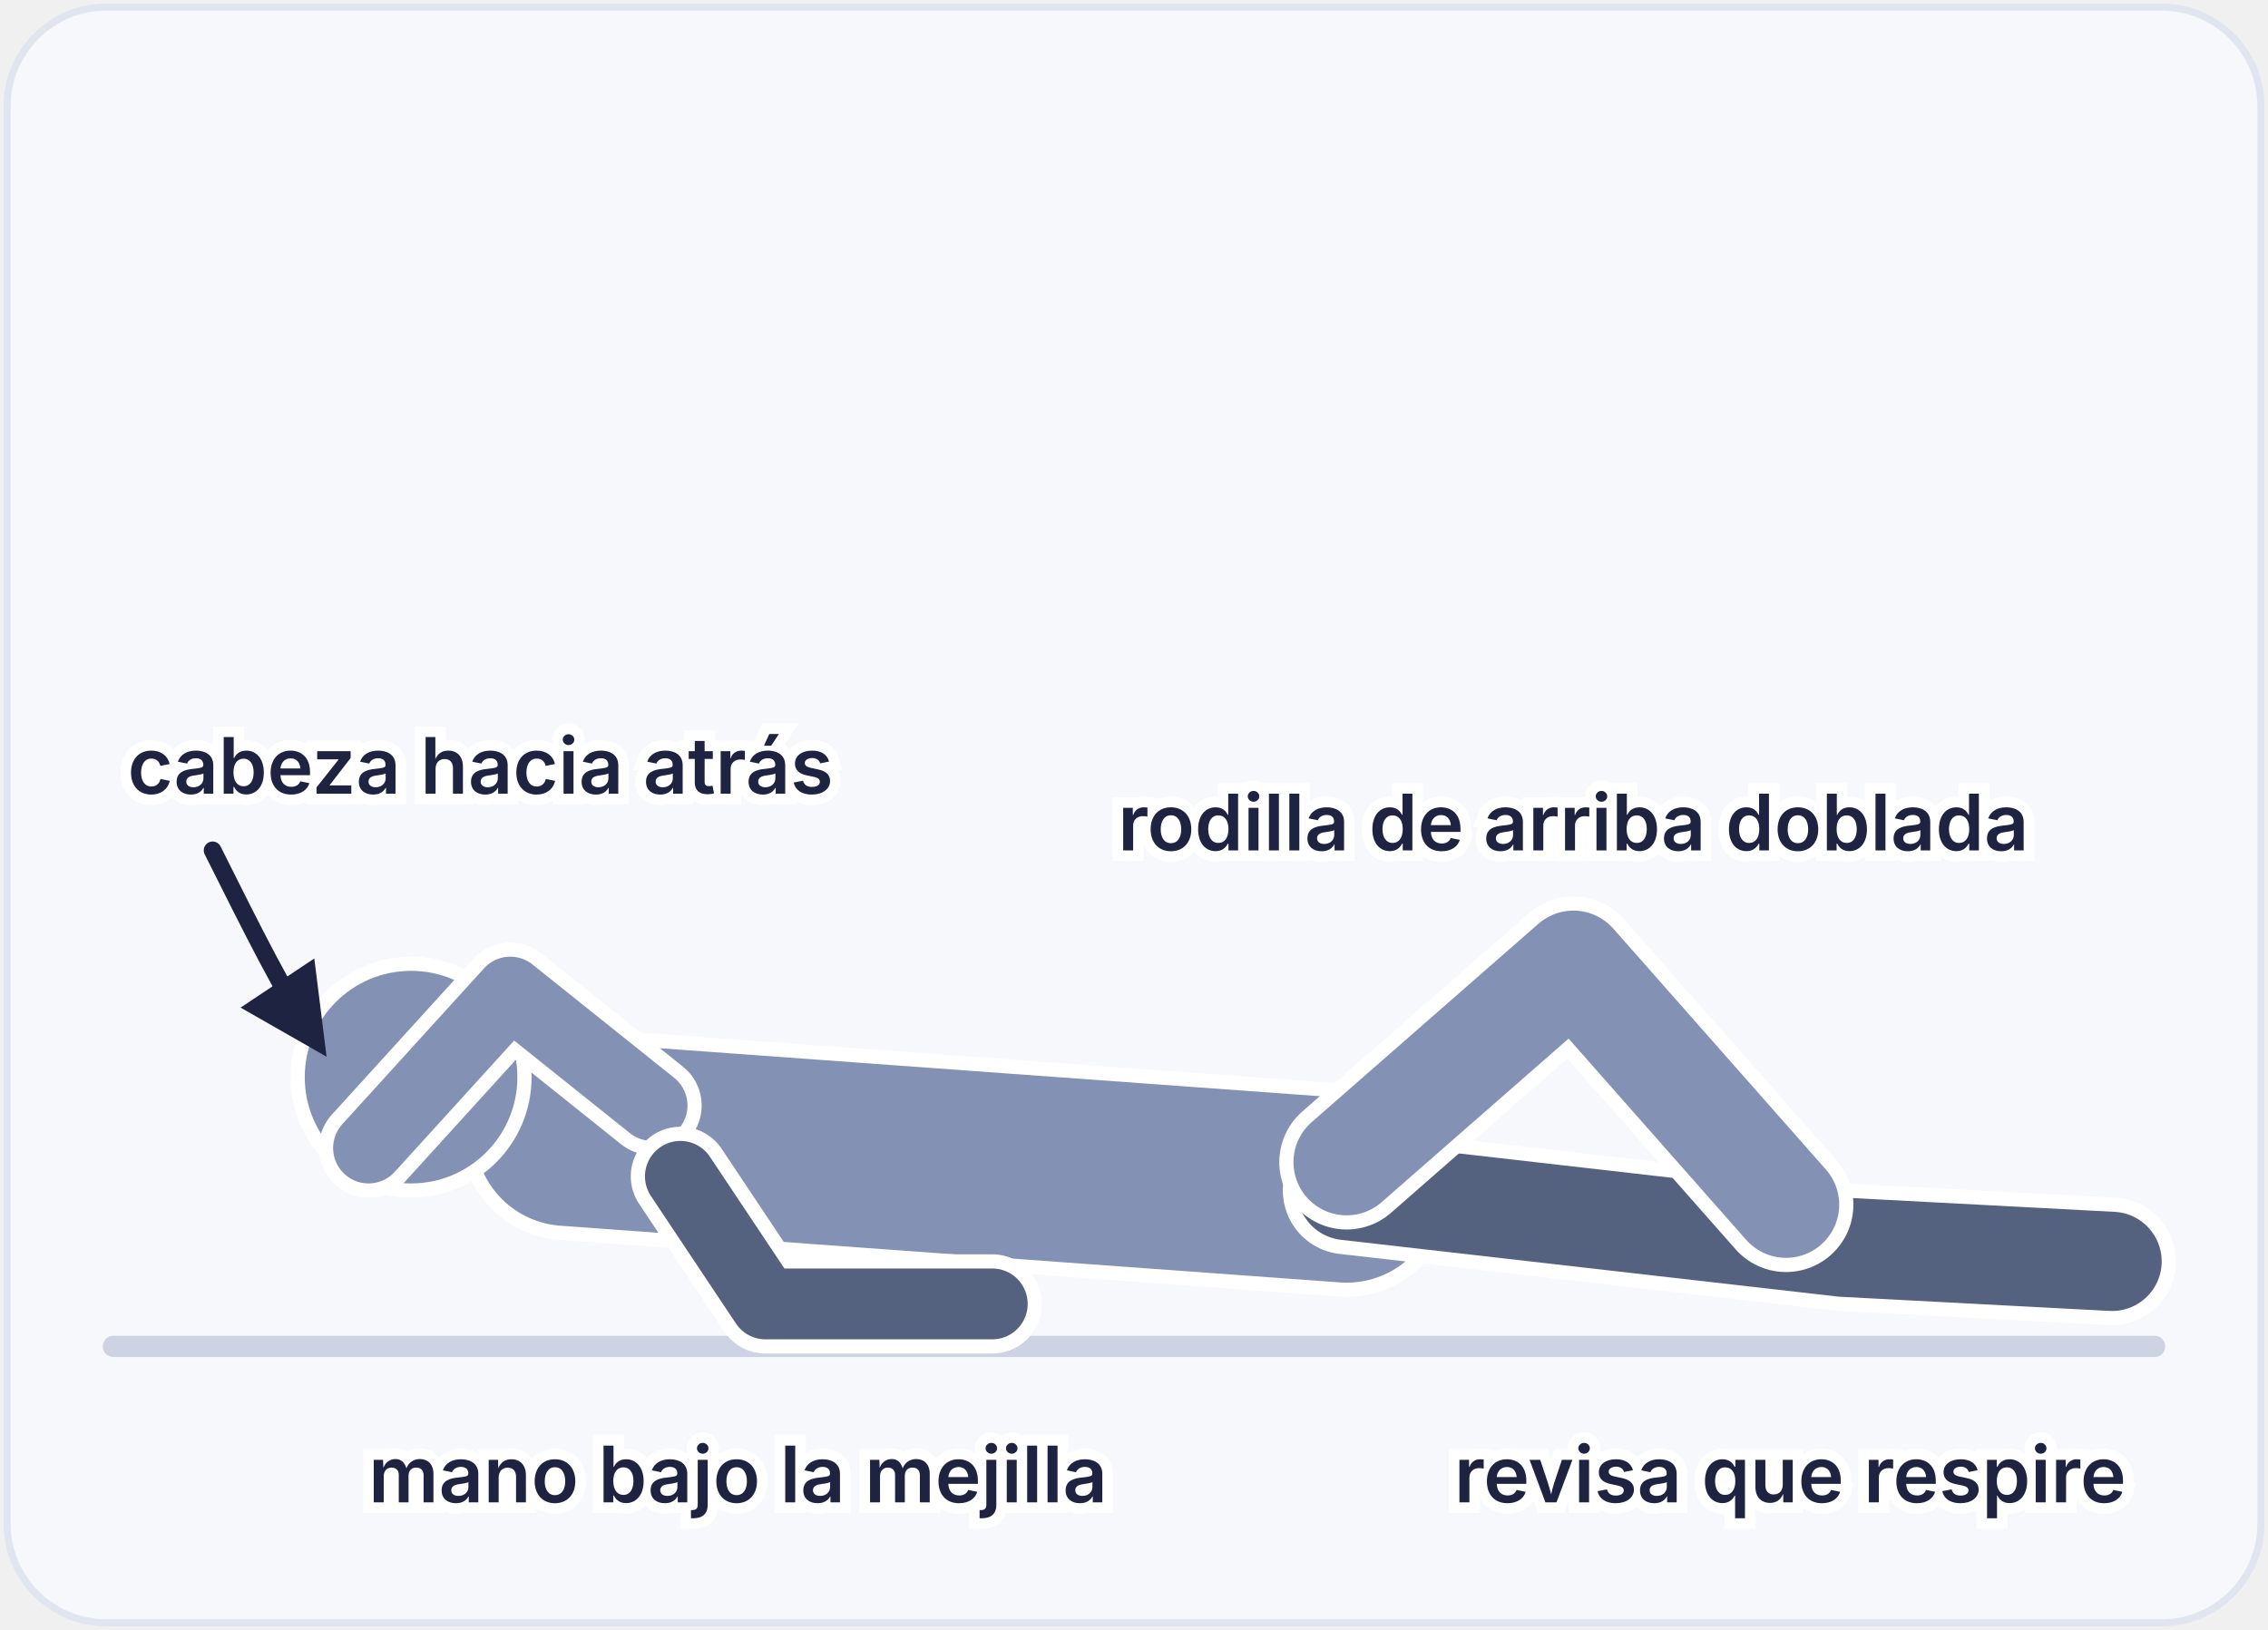
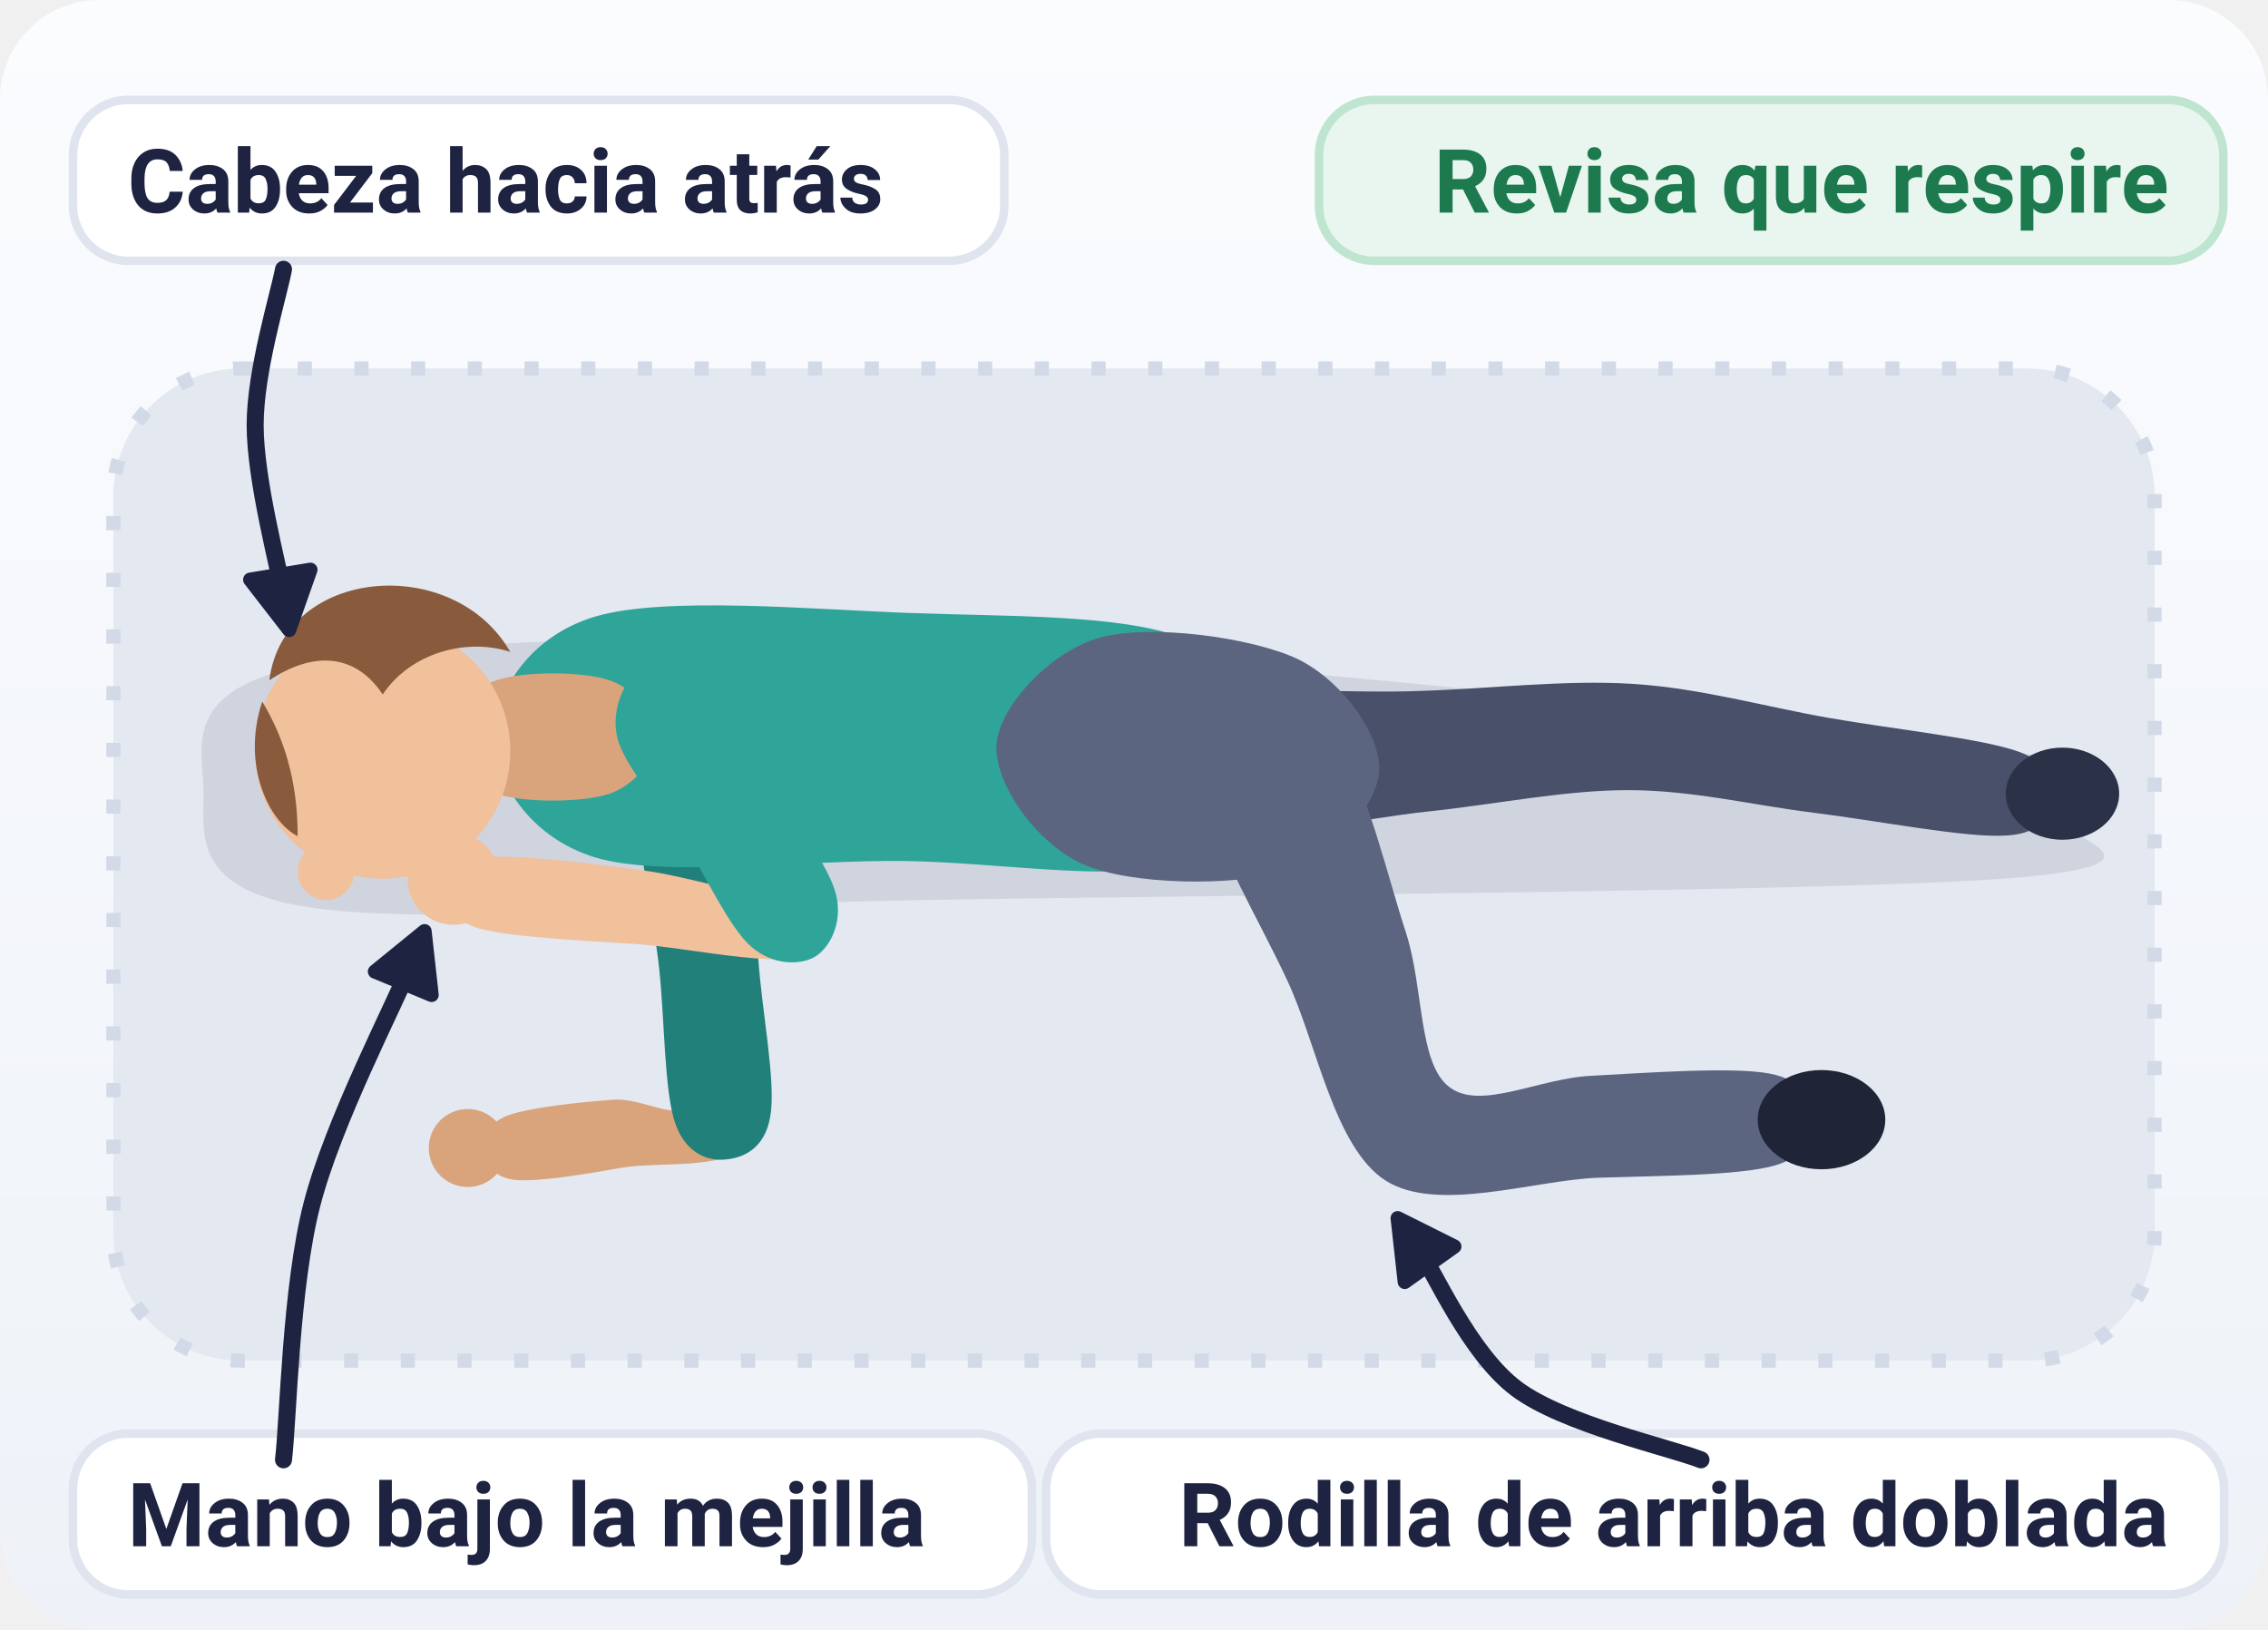
- <svg xmlns="http://www.w3.org/2000/svg" viewBox="0 0 320 230" role="img" aria-label="Posición de recuperación: de lado, rodilla de arriba doblada, mano bajo la mejilla, cabeza hacia atrás">
+ <svg xmlns="http://www.w3.org/2000/svg" viewBox="0 0 320 230" role="img" aria-label="Posición de recuperación vista desde arriba: de lado, mano de arriba bajo la mejilla, rodilla de arriba doblada, cabeza hacia atrás. Revisa que respire.">
  <defs>
-     <marker id="ah" viewBox="0 0 10 10" refX="7" refY="5" markerWidth="5" markerHeight="5" orient="auto-start-reverse">
-       <path d="M0 0 L10 5 L0 10 z" fill="#1d2340" />
-     </marker>
-     <marker id="ahr" viewBox="0 0 10 10" refX="7" refY="5" markerWidth="5" markerHeight="5" orient="auto-start-reverse">
-       <path d="M0 0 L10 5 L0 10 z" fill="#d7382a" />
-     </marker>
-     <style>.lb{font:700 13px system-ui,-apple-system,sans-serif;fill:#1d2340;paint-order:stroke;stroke:#fff;stroke-width:4px;stroke-linejoin:round}.sm{font:600 11px system-ui,-apple-system,sans-serif;fill:#1d2340;paint-order:stroke;stroke:#fff;stroke-width:3px}.big{font:800 18px system-ui,-apple-system,sans-serif;fill:#1d2340}.rd{fill:#d7382a}</style>
+     <linearGradient id="bg" x1="0" y1="0" x2="0" y2="1">
+       <stop offset="0" stop-color="#fbfcfe" />
+       <stop offset="1" stop-color="#eef2f8" />
+     </linearGradient>
+     <clipPath id="card">
+       <rect x="0" y="0" width="320" height="230" rx="14" />
+     </clipPath>
  </defs>
-   <rect x="1" y="1" width="318" height="228" rx="14" fill="#f7f8fc" stroke="#e1e5ef" />
-   <line x1="16" y1="190" x2="304" y2="190" stroke="#cdd3e2" stroke-width="3" stroke-linecap="round" />
-   <path d="M80.0 160.0 L190.0 168.0" fill="none" stroke="#ffffff" stroke-width="30" stroke-linecap="round" stroke-linejoin="round" />
-   <path d="M80.0 160.0 L190.0 168.0" fill="none" stroke="#8392b4" stroke-width="26" stroke-linecap="round" stroke-linejoin="round" />
-   <circle cx="58" cy="152" r="17" fill="#fff" />
-   <circle cx="58" cy="152" r="15" fill="#8392b4" />
-   <path d="M190.0 168.0 L260.0 176.0 L298.0 178.0" fill="none" stroke="#ffffff" stroke-width="18" stroke-linecap="round" stroke-linejoin="round" />
-   <path d="M190.0 168.0 L260.0 176.0 L298.0 178.0" fill="none" stroke="#55627f" stroke-width="14" stroke-linecap="round" stroke-linejoin="round" />
-   <path d="M190.0 164.0 L222.0 136.0 L252.0 170.0" fill="none" stroke="#ffffff" stroke-width="19" stroke-linecap="round" stroke-linejoin="round" />
-   <path d="M190.0 164.0 L222.0 136.0 L252.0 170.0" fill="none" stroke="#8392b4" stroke-width="15" stroke-linecap="round" stroke-linejoin="round" />
-   <path d="M92.0 156.0 L72.0 140.0 L52.0 162.0" fill="none" stroke="#ffffff" stroke-width="14" stroke-linecap="round" stroke-linejoin="round" />
-   <path d="M92.0 156.0 L72.0 140.0 L52.0 162.0" fill="none" stroke="#8392b4" stroke-width="10" stroke-linecap="round" stroke-linejoin="round" />
-   <path d="M96.0 166.0 L108.0 184.0 L140.0 184.0" fill="none" stroke="#ffffff" stroke-width="14" stroke-linecap="round" stroke-linejoin="round" />
-   <path d="M96.0 166.0 L108.0 184.0 L140.0 184.0" fill="none" stroke="#55627f" stroke-width="10" stroke-linecap="round" stroke-linejoin="round" />
-   <path d="M30 120 C 36 132, 40 140, 44 146" fill="none" stroke="#1d2340" stroke-width="2.5" stroke-linecap="round" marker-end="url(#ah)" />
-   <text x="18" y="112" class="sm" text-anchor="start">cabeza hacia atrás</text>
-   <text x="222" y="120" class="sm" text-anchor="middle">rodilla de arriba doblada</text>
-   <text x="52" y="212" class="sm" text-anchor="start">mano bajo la mejilla</text>
-   <text x="300" y="212" class="sm" text-anchor="end">revisa que respire</text>
+   <style>text{font-family:system-ui,-apple-system,"Segoe UI",Roboto,sans-serif}.halo{paint-order:stroke;stroke:#fff;stroke-width:4px;stroke-linejoin:round}</style>
+   <g clip-path="url(#card)">
+     <rect x="0" y="0" width="320" height="230" rx="14" fill="url(#bg)" />
+     <rect x="16" y="52" width="288" height="140" rx="18" fill="#e3e8f1" />
+     <rect x="16" y="52" width="288" height="140" rx="18" fill="none" stroke="#d3dae7" stroke-width="2" stroke-dasharray="2 6" />
+     <g opacity=".10" transform="translate(3 5)">
+       <path d="M40.4 123 C57.4 125.6 87.8 122.7 127.7 122 C167.6 121.3 253 120.9 279.6 119 C306.3 117 287.4 113.3 287.6 110.3 C287.7 107.3 306.9 105.1 280.4 101 C253.8 97 168.4 88 128.3 86 C88.2 84 56.7 85.6 39.6 89 C22.5 92.4 25.6 100.7 25.7 106.3 C25.9 112 23.4 120.4 40.4 123Z" fill="#1d2340" />
+     </g>
+     <path d="M172.7 117.5 C178.9 118.5 192.1 115.5 201.6 114.5 C211.1 113.5 220.7 111.5 229.7 111.5 C238.8 111.5 247.1 113.6 256 114.7 C264.9 115.8 277.6 118.3 283.1 117.9 C288.6 117.6 288.7 114.7 289 112.7 C289.3 110.8 290 108 284.9 106.1 C279.7 104.2 267.1 102.9 258 101.3 C248.9 99.7 239.9 97.1 230.3 96.5 C220.7 95.9 210.2 97.2 200.4 97.5 C190.6 97.9 177.4 96.7 171.3 98.5 C165.3 100.4 163.8 105.4 164 108.5 C164.3 111.7 166.4 116.5 172.7 117.5Z" fill="#48506a" />
+     <ellipse cx="291" cy="112" rx="8" ry="6.5" fill="#2b3147" />
+     <path d="M92 114.5 C91.5 119.1 93.5 129.7 94.4 136.5 C95.3 143.3 98.7 152.4 97.4 155.5 C96 158.6 90.7 154.8 86.4 155.2 C82 155.5 74.4 156.3 71.4 157.5 C68.4 158.8 68.1 161 68.3 162.5 C68.5 164 69.4 166.1 72.6 166.5 C75.8 166.8 82 165.8 87.6 164.8 C93.3 163.8 103.6 165.4 106.6 160.5 C109.6 155.6 106 143.3 105.6 135.5 C105.2 127.7 105.3 117.9 104 113.5 C102.6 109 99.5 108.8 97.5 109 C95.6 109.2 92.5 110 92 114.5Z" fill="#d9a47b" />
+     <path d="M90.5 114.7 C89.8 119.5 92.2 129.3 93 136.6 C93.8 144 93.7 154.1 95.3 158.6 C96.9 163.1 100.3 163.9 102.5 163.6 C104.8 163.4 108 162.1 108.7 157.4 C109.5 152.7 107.5 142.7 107 135.4 C106.4 128 107.1 117.9 105.5 113.3 C103.9 108.7 99.9 107.5 97.4 107.7 C94.9 108 91.3 109.9 90.5 114.7Z" fill="#22807a" />
+     <circle cx="66" cy="162" r="5.5" fill="#d9a47b" />
+     <path d="M84 121 C93.6 123.9 114 121.3 127.6 121.5 C141.1 121.7 156.5 124.4 165.2 122 C173.8 119.5 179.1 112 179.4 106.7 C179.7 101.4 175.3 93.4 166.8 90 C158.3 86.7 142.2 87 128.4 86.5 C114.6 86 93.8 84.1 84 87 C74.2 89.9 69.7 98.3 69.7 104 C69.7 109.7 74.4 118.1 84 121Z" fill="#2fa59a" />
+     <path d="M152.9 122 C159.6 124.9 174 125.1 180.9 123 C187.9 120.8 194.2 113.9 194.6 108.9 C194.9 103.9 189.6 96.2 183.1 93 C176.5 89.9 162.2 88 155.1 90 C148.1 92 141 99.7 140.6 105 C140.2 110.4 146.1 119 152.9 122Z" fill="#5b6580" />
+     <path d="M170.7 113.7 C171.5 119.7 177.5 129.5 181.6 138.3 C185.8 147.2 188.2 161.9 195.5 166.6 C202.8 171.2 216.2 166.6 225.3 166.2 C234.4 165.9 245.2 165.9 250.3 164.5 C255.3 163.1 255.5 159.9 255.5 157.8 C255.4 155.6 254.9 152.5 249.7 151.5 C244.6 150.5 232.2 151.4 224.7 151.8 C217.2 152.1 208.9 156.8 204.5 153.4 C200.1 150.1 200.9 139.5 198.4 131.7 C195.8 123.8 192.9 111.2 189.3 106.3 C185.7 101.4 180 101 176.9 102.2 C173.8 103.4 169.9 107.7 170.7 113.7Z" fill="#5b6580" />
+     <ellipse cx="257" cy="158" rx="9" ry="7" fill="#1f2436" />
+     <path d="M70 112 C73.8 113.3 82.2 113.3 86 112 C89.8 110.7 92.7 106.7 92.7 104 C92.7 101.3 89.8 97.3 86 96 C82.2 94.7 73.8 94.7 70 96 C66.2 97.3 63.3 101.3 63.3 104 C63.3 106.7 66.2 110.7 70 112Z" fill="#d9a47b" />
+     <circle cx="54" cy="106" r="18" fill="#f0c19b" />
+     <path d="M38 96 C40 80 64 78 72 92 C66 90 58 92 54 98 C50 92 44 92 38 96Z" fill="#8a5a3c" />
+     <path d="M37 99 C34 108 38 116 42 118 C42 110 40 104 37 99Z" fill="#8a5a3c" />
+     <circle cx="46" cy="123" r="4" fill="#f0c19b" />
+     <path d="M88.4 103.3 C89.5 107.1 94.6 114.3 97.9 118.1 C101.1 121.9 109.3 125.3 108.1 126.1 C106.9 126.9 97.1 123.6 90.5 122.8 C83.9 121.9 72.9 120.5 68.5 121 C64 121.5 64 124 63.8 125.6 C63.7 127.3 63.3 129.7 67.5 131 C71.8 132.2 81.5 132.7 89.5 133.2 C97.6 133.7 112.8 137.4 115.9 133.9 C119 130.3 110.9 118.1 108.1 111.9 C105.4 105.7 102.4 99.4 99.6 96.7 C96.7 93.9 93 94.2 91.2 95.3 C89.3 96.4 87.3 99.5 88.4 103.3Z" fill="#f0c19b" />
+     <path d="M87.1 104.1 C88.1 108.2 93.4 113.9 96.6 118.9 C99.7 123.8 102.9 130.9 106 133.6 C109.1 136.3 113 136.2 115 135 C117 133.8 118.9 130.4 118 126.4 C117.1 122.4 112.3 116.2 109.4 111.1 C106.6 106.1 104 98.7 100.9 95.9 C97.7 93.1 92.8 92.9 90.5 94.2 C88.3 95.6 86.1 100 87.1 104.1Z" fill="#2fa59a" />
+     <circle cx="64" cy="124" r="6.5" fill="#f0c19b" />
+     <g class="pill" data-anchor="start">
+       <rect x="10.3" y="14.1" width="131.4" height="22.7" rx="7.8" fill="#ffffff" stroke="#dfe4ee" stroke-width="1.2" />
+       <text x="18" y="30" text-anchor="start" font-size="12.5" font-weight="700" fill="#1d2340">Cabeza hacia atrás</text>
+     </g>
+     <path d="M40 38 C39.3 41.7 36 52.3 36 60 C36 67.7 39.3 80 40 84" fill="none" stroke="#1d2340" stroke-width="2.4" stroke-linecap="round" />
+     <polygon points="40.8,88.9 35.3,81.8 43.8,80.4" fill="#1d2340" stroke="#1d2340" stroke-width="2" stroke-linejoin="round" />
+     <g class="pill" data-anchor="start" transform="translate(0.0 -1.8)">
+       <rect x="10.3" y="204.1" width="135.3" height="22.7" rx="7.8" fill="#ffffff" stroke="#dfe4ee" stroke-width="1.2" />
+       <text x="18" y="220" text-anchor="start" font-size="12.5" font-weight="700" fill="#1d2340">Mano bajo la mejilla</text>
+     </g>
+     <path d="M40 206 C40.7 200 41 181.7 44 170 C47 158.3 55.7 141.7 58 136" fill="none" stroke="#1d2340" stroke-width="2.4" stroke-linecap="round" />
+     <polygon points="59.9,131.4 60.9,140.4 52.9,137.1" fill="#1d2340" stroke="#1d2340" stroke-width="2" stroke-linejoin="round" />
+     <g class="pill" data-anchor="end" transform="translate(0.0 -1.8)">
+       <rect x="147.6" y="204.1" width="166.2" height="22.7" rx="7.8" fill="#ffffff" stroke="#dfe4ee" stroke-width="1.2" />
+       <text x="306" y="220" text-anchor="end" font-size="12.5" font-weight="700" fill="#1d2340">Rodilla de arriba doblada</text>
+     </g>
+     <path d="M240 206 C235.7 204.3 220.7 201 214 196 C207.3 191 202.3 179.3 200 176" fill="none" stroke="#1d2340" stroke-width="2.4" stroke-linecap="round" />
+     <polygon points="197.2,171.9 205.2,175.9 198.2,180.9" fill="#1d2340" stroke="#1d2340" stroke-width="2" stroke-linejoin="round" />
+     <g class="pill" data-anchor="end">
+       <rect x="186.1" y="14.1" width="127.6" height="22.7" rx="7.8" fill="#e8f6ef" stroke="#bfe5d1" stroke-width="1.2" />
+       <text x="306" y="30" text-anchor="end" font-size="12.5" font-weight="700" fill="#1d7a4f">Revisa que respire</text>
+     </g>
+   </g>
</svg>
